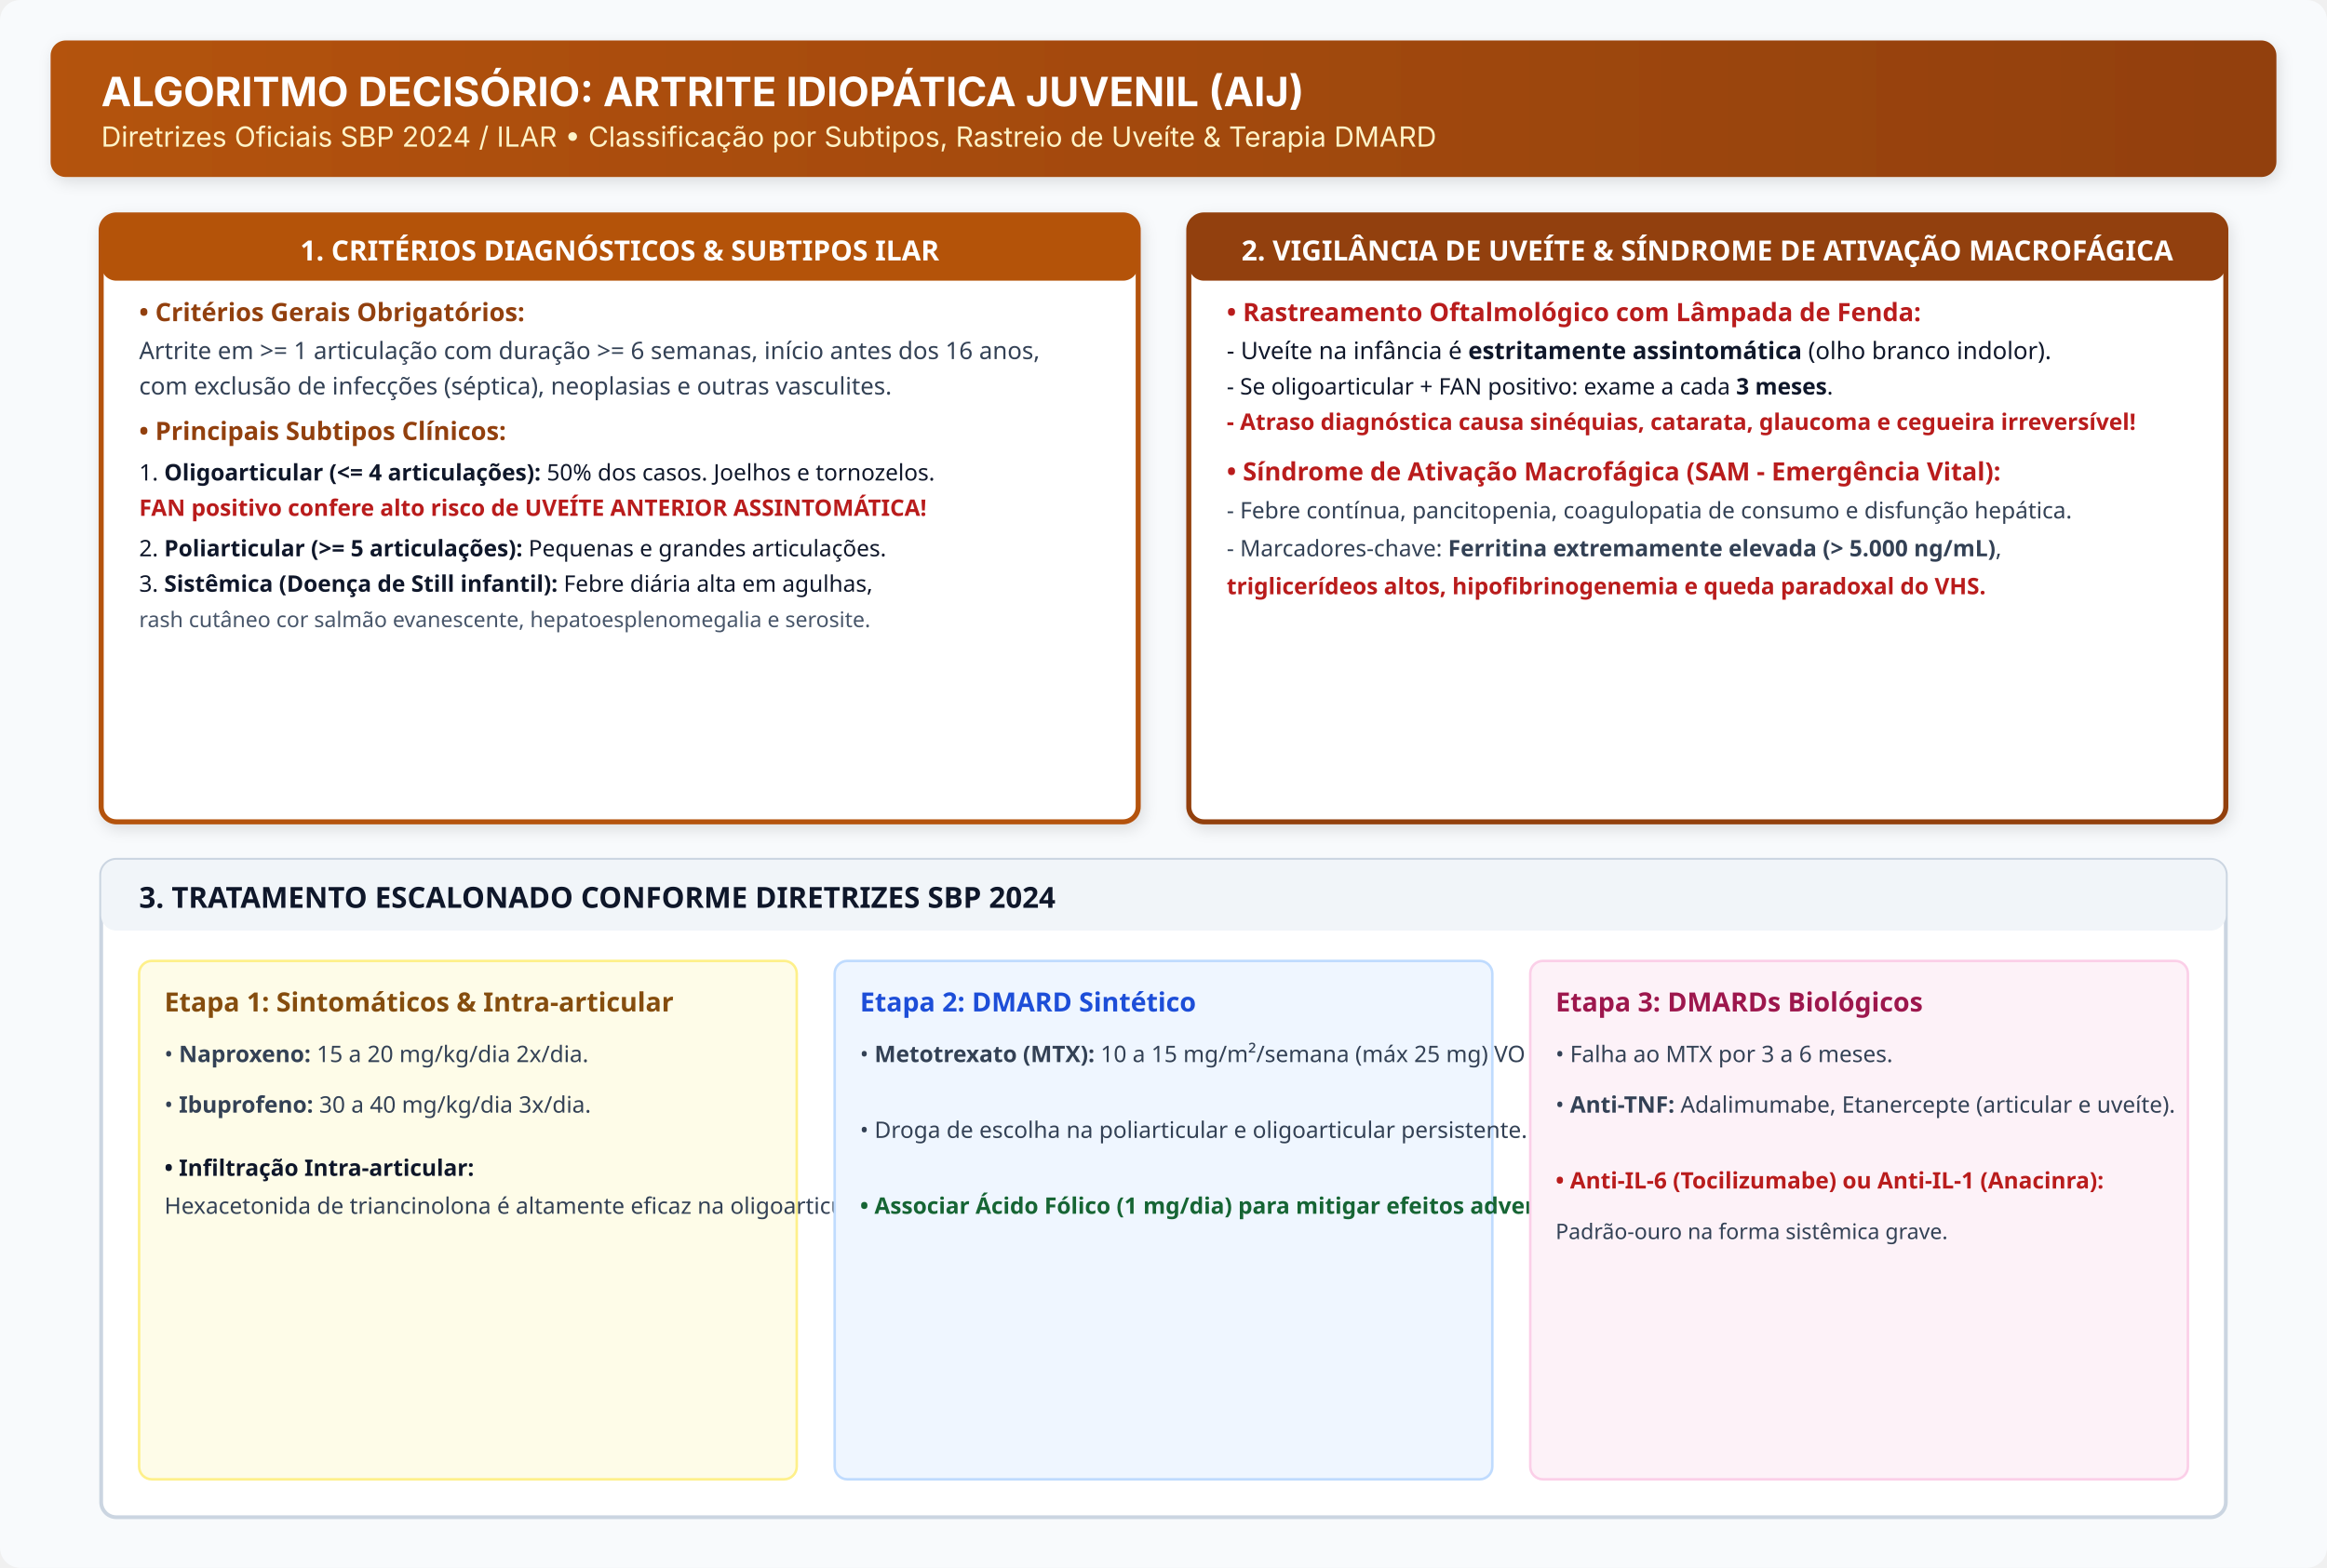
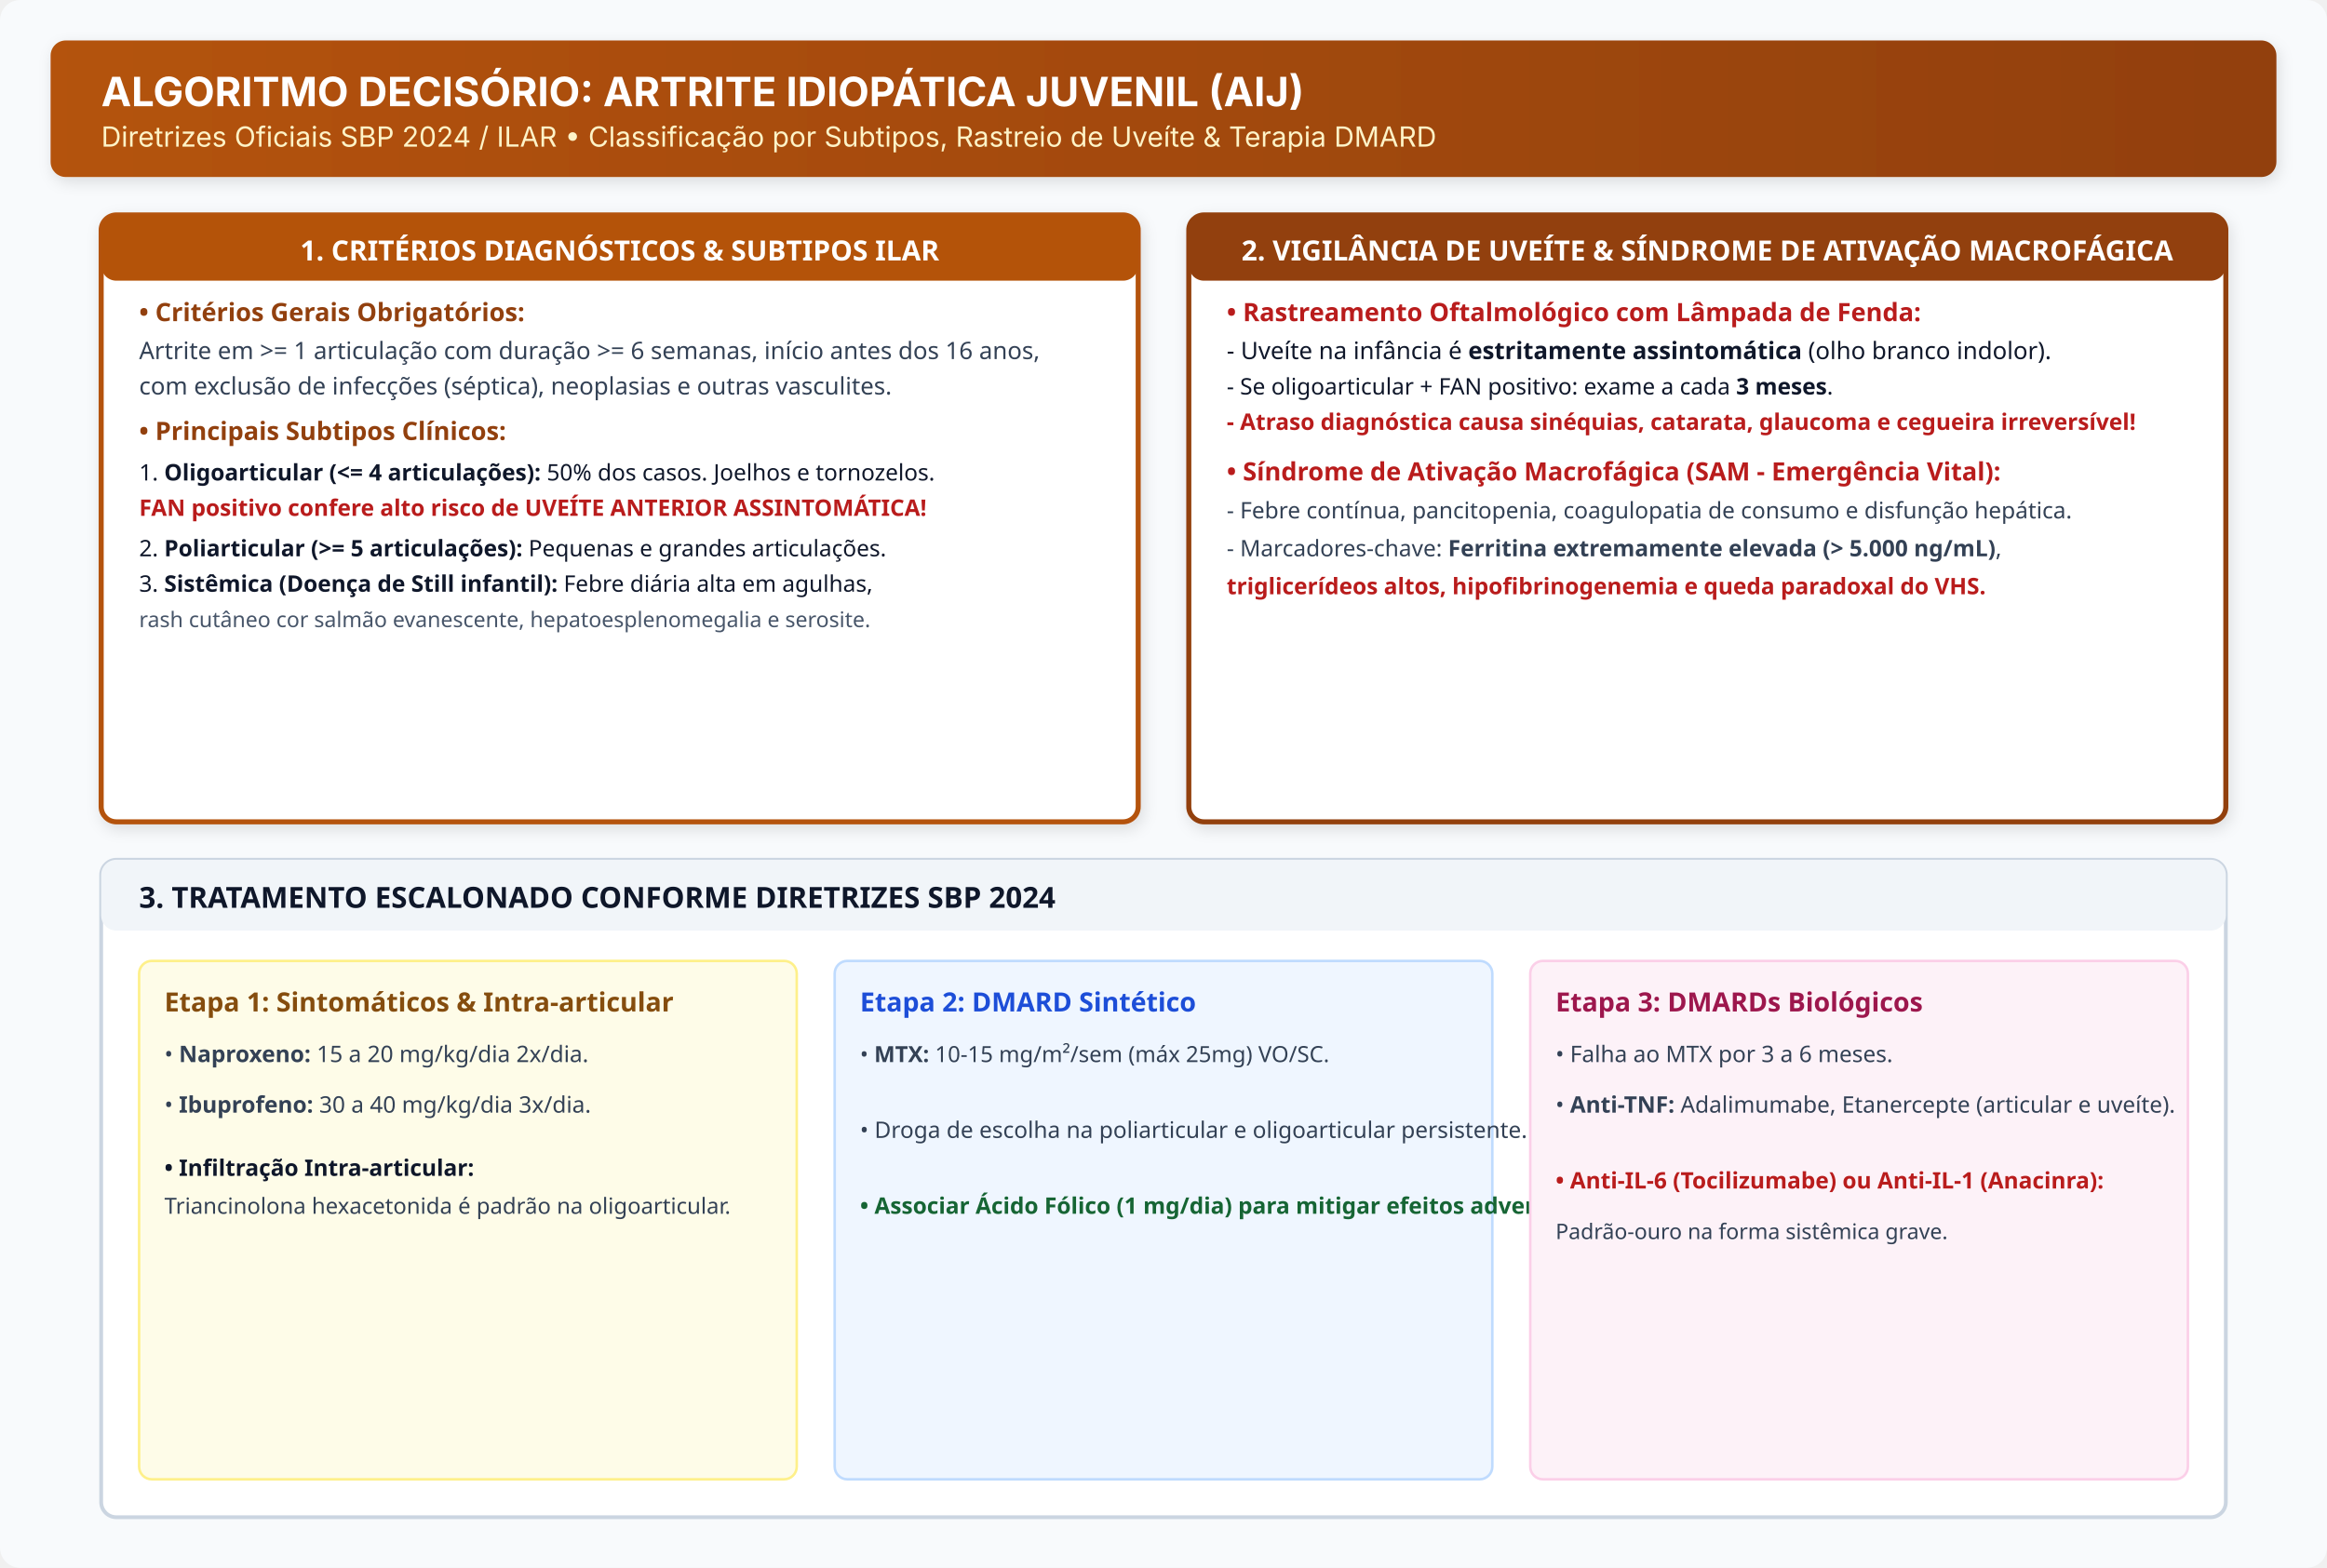
<svg xmlns="http://www.w3.org/2000/svg" viewBox="0 0 920 620" width="100%" height="100%">
  <defs>
    <linearGradient id="gradAIJ" x1="0%" y1="0%" x2="100%" y2="0%">
      <stop offset="0%" stop-color="#b45309" />
      <stop offset="100%" stop-color="#92400e" />
    </linearGradient>
    <filter id="shadowAIJ" x="-5%" y="-5%" width="110%" height="115%" filterUnits="userSpaceOnUse">
      <feDropShadow dx="1" dy="2" stdDeviation="3" flood-opacity="0.12" />
    </filter>
  </defs>
  <rect width="920" height="620" fill="#f8fafc" rx="8" />
  <rect x="20" y="16" width="880" height="54" rx="6" fill="url(#gradAIJ)" filter="url(#shadowAIJ)" />
  <text x="40" y="42" fill="#ffffff" font-size="16" font-weight="bold" font-family="system-ui, -apple-system, sans-serif">ALGORITMO DECISÓRIO: ARTRITE IDIOPÁTICA JUVENIL (AIJ)</text>
  <text x="40" y="58" fill="#fef3c7" font-size="11" font-family="system-ui, -apple-system, sans-serif">Diretrizes Oficiais SBP 2024 / ILAR • Classificação por Subtipos, Rastreio de Uveíte &amp; Terapia DMARD</text>
  <rect x="40" y="85" width="410" height="240" rx="6" fill="#ffffff" stroke="#b45309" stroke-width="2" filter="url(#shadowAIJ)" />
  <rect x="40" y="85" width="410" height="26" fill="#b45309" rx="6" />
  <text x="245" y="103" fill="#ffffff" font-size="11" font-weight="bold" text-anchor="middle" font-family="system-ui, sans-serif">1. CRITÉRIOS DIAGNÓSTICOS &amp; SUBTIPOS ILAR</text>
  <text x="55" y="127" fill="#92400e" font-size="10" font-weight="bold" font-family="system-ui, sans-serif">• Critérios Gerais Obrigatórios:</text>
  <text x="55" y="142" fill="#334155" font-size="9.5" font-family="system-ui, sans-serif">  Artrite em &gt;= 1 articulação com duração &gt;= 6 semanas, início antes dos 16 anos,</text>
  <text x="55" y="156" fill="#334155" font-size="9.5" font-family="system-ui, sans-serif">  com exclusão de infecções (séptica), neoplasias e outras vasculites.</text>
  <text x="55" y="174" fill="#92400e" font-size="10" font-weight="bold" font-family="system-ui, sans-serif">• Principais Subtipos Clínicos:</text>
  <text x="55" y="190" fill="#0f172a" font-size="9" font-family="system-ui, sans-serif">  1. <tspan font-weight="bold">Oligoarticular (&lt;= 4 articulações):</tspan> 50% dos casos. Joelhos e tornozelos.</text>
  <text x="55" y="204" fill="#b91c1c" font-size="9" font-weight="bold" font-family="system-ui, sans-serif">     FAN positivo confere alto risco de UVEÍTE ANTERIOR ASSINTOMÁTICA!</text>
  <text x="55" y="220" fill="#0f172a" font-size="9" font-family="system-ui, sans-serif">  2. <tspan font-weight="bold">Poliarticular (&gt;= 5 articulações):</tspan> Pequenas e grandes articulações.</text>
  <text x="55" y="234" fill="#0f172a" font-size="9" font-family="system-ui, sans-serif">  3. <tspan font-weight="bold">Sistêmica (Doença de Still infantil):</tspan> Febre diária alta em agulhas,</text>
  <text x="55" y="248" fill="#475569" font-size="8.5" font-family="system-ui, sans-serif">     rash cutâneo cor salmão evanescente, hepatoesplenomegalia e serosite.</text>
  <rect x="470" y="85" width="410" height="240" rx="6" fill="#ffffff" stroke="#92400e" stroke-width="2" filter="url(#shadowAIJ)" />
  <rect x="470" y="85" width="410" height="26" fill="#92400e" rx="6" />
  <text x="675" y="103" fill="#ffffff" font-size="11" font-weight="bold" text-anchor="middle" font-family="system-ui, sans-serif">2. VIGILÂNCIA DE UVEÍTE &amp; SÍNDROME DE ATIVAÇÃO MACROFÁGICA</text>
  <text x="485" y="127" fill="#b91c1c" font-size="10" font-weight="bold" font-family="system-ui, sans-serif">• Rastreamento Oftalmológico com Lâmpada de Fenda:</text>
  <text x="485" y="142" fill="#0f172a" font-size="9.5" font-family="system-ui, sans-serif">  - Uveíte na infância é <tspan font-weight="bold">estritamente assintomática</tspan> (olho branco indolor).</text>
  <text x="485" y="156" fill="#0f172a" font-size="9" font-family="system-ui, sans-serif">  - Se oligoarticular + FAN positivo: exame a cada <tspan font-weight="bold">3 meses</tspan>.</text>
  <text x="485" y="170" fill="#b91c1c" font-size="9" font-weight="bold" font-family="system-ui, sans-serif">  - Atraso diagnóstica causa sinéquias, catarata, glaucoma e cegueira irreversível!</text>
  <text x="485" y="190" fill="#b91c1c" font-size="10" font-weight="bold" font-family="system-ui, sans-serif">• Síndrome de Ativação Macrofágica (SAM - Emergência Vital):</text>
  <text x="485" y="205" fill="#334155" font-size="9" font-family="system-ui, sans-serif">  - Febre contínua, pancitopenia, coagulopatia de consumo e disfunção hepática.</text>
  <text x="485" y="220" fill="#334155" font-size="9" font-family="system-ui, sans-serif">  - Marcadores-chave: <tspan font-weight="bold">Ferritina extremamente elevada (&gt; 5.000 ng/mL)</tspan>,</text>
  <text x="485" y="235" fill="#b91c1c" font-size="9" font-weight="bold" font-family="system-ui, sans-serif">    triglicerídeos altos, hipofibrinogenemia e queda paradoxal do VHS.</text>
  <rect x="40" y="340" width="840" height="260" rx="6" fill="#ffffff" stroke="#cbd5e1" stroke-width="1.5" />
  <rect x="40" y="340" width="840" height="28" fill="#f1f5f9" rx="6" />
  <text x="55" y="359" fill="#0f172a" font-size="11.5" font-weight="bold" font-family="system-ui, sans-serif">3. TRATAMENTO ESCALONADO CONFORME DIRETRIZES SBP 2024</text>
  <rect x="55" y="380" width="260" height="205" rx="5" fill="#fefce8" stroke="#fef08a" />
  <text x="65" y="400" fill="#854d0e" font-size="10.5" font-weight="bold" font-family="system-ui, sans-serif">Etapa 1: Sintomáticos &amp; Intra-articular</text>
  <text x="65" y="420" fill="#334155" font-size="9" font-family="system-ui, sans-serif">• <tspan font-weight="bold">Naproxeno:</tspan> 15 a 20 mg/kg/dia 2x/dia.</text>
  <text x="65" y="440" fill="#334155" font-size="9" font-family="system-ui, sans-serif">• <tspan font-weight="bold">Ibuprofeno:</tspan> 30 a 40 mg/kg/dia 3x/dia.</text>
  <text x="65" y="465" fill="#0f172a" font-size="9" font-weight="bold" font-family="system-ui, sans-serif">• Infiltração Intra-articular:</text>
-   <text x="65" y="480" fill="#334155" font-size="9" font-family="system-ui, sans-serif">  Hexacetonida de triancinolona é altamente eficaz na oligoarticular.</text>
+   <text x="65" y="480" fill="#334155" font-size="8.8" font-family="system-ui, sans-serif">  Triancinolona hexacetonida é padrão na oligoarticular.</text>
  <rect x="330" y="380" width="260" height="205" rx="5" fill="#eff6ff" stroke="#bfdbfe" />
  <text x="340" y="400" fill="#1d4ed8" font-size="10.5" font-weight="bold" font-family="system-ui, sans-serif">Etapa 2: DMARD Sintético</text>
-   <text x="340" y="420" fill="#334155" font-size="9" font-family="system-ui, sans-serif">• <tspan font-weight="bold">Metotrexato (MTX):</tspan> 10 a 15 mg/m²/semana (máx 25 mg) VO ou SC.</text>
+   <text x="340" y="420" fill="#334155" font-size="8.8" font-family="system-ui, sans-serif">• <tspan font-weight="bold">MTX:</tspan> 10-15 mg/m²/sem (máx 25mg) VO/SC.</text>
  <text x="340" y="450" fill="#334155" font-size="9" font-family="system-ui, sans-serif">• Droga de escolha na poliarticular e oligoarticular persistente.</text>
  <text x="340" y="480" fill="#166534" font-size="9" font-weight="bold" font-family="system-ui, sans-serif">• Associar Ácido Fólico (1 mg/dia) para mitigar efeitos adversos.</text>
  <rect x="605" y="380" width="260" height="205" rx="5" fill="#fdf2f8" stroke="#fbcfe8" />
  <text x="615" y="400" fill="#9d174d" font-size="10.5" font-weight="bold" font-family="system-ui, sans-serif">Etapa 3: DMARDs Biológicos</text>
  <text x="615" y="420" fill="#334155" font-size="9" font-family="system-ui, sans-serif">• Falha ao MTX por 3 a 6 meses.</text>
  <text x="615" y="440" fill="#334155" font-size="9" font-family="system-ui, sans-serif">• <tspan font-weight="bold">Anti-TNF:</tspan> Adalimumabe, Etanercepte (articular e uveíte).</text>
  <text x="615" y="470" fill="#b91c1c" font-size="9" font-weight="bold" font-family="system-ui, sans-serif">• Anti-IL-6 (Tocilizumabe) ou Anti-IL-1 (Anacinra):</text>
  <text x="615" y="490" fill="#334155" font-size="8.5" font-family="system-ui, sans-serif">  Padrão-ouro na forma sistêmica grave.</text>
</svg>
